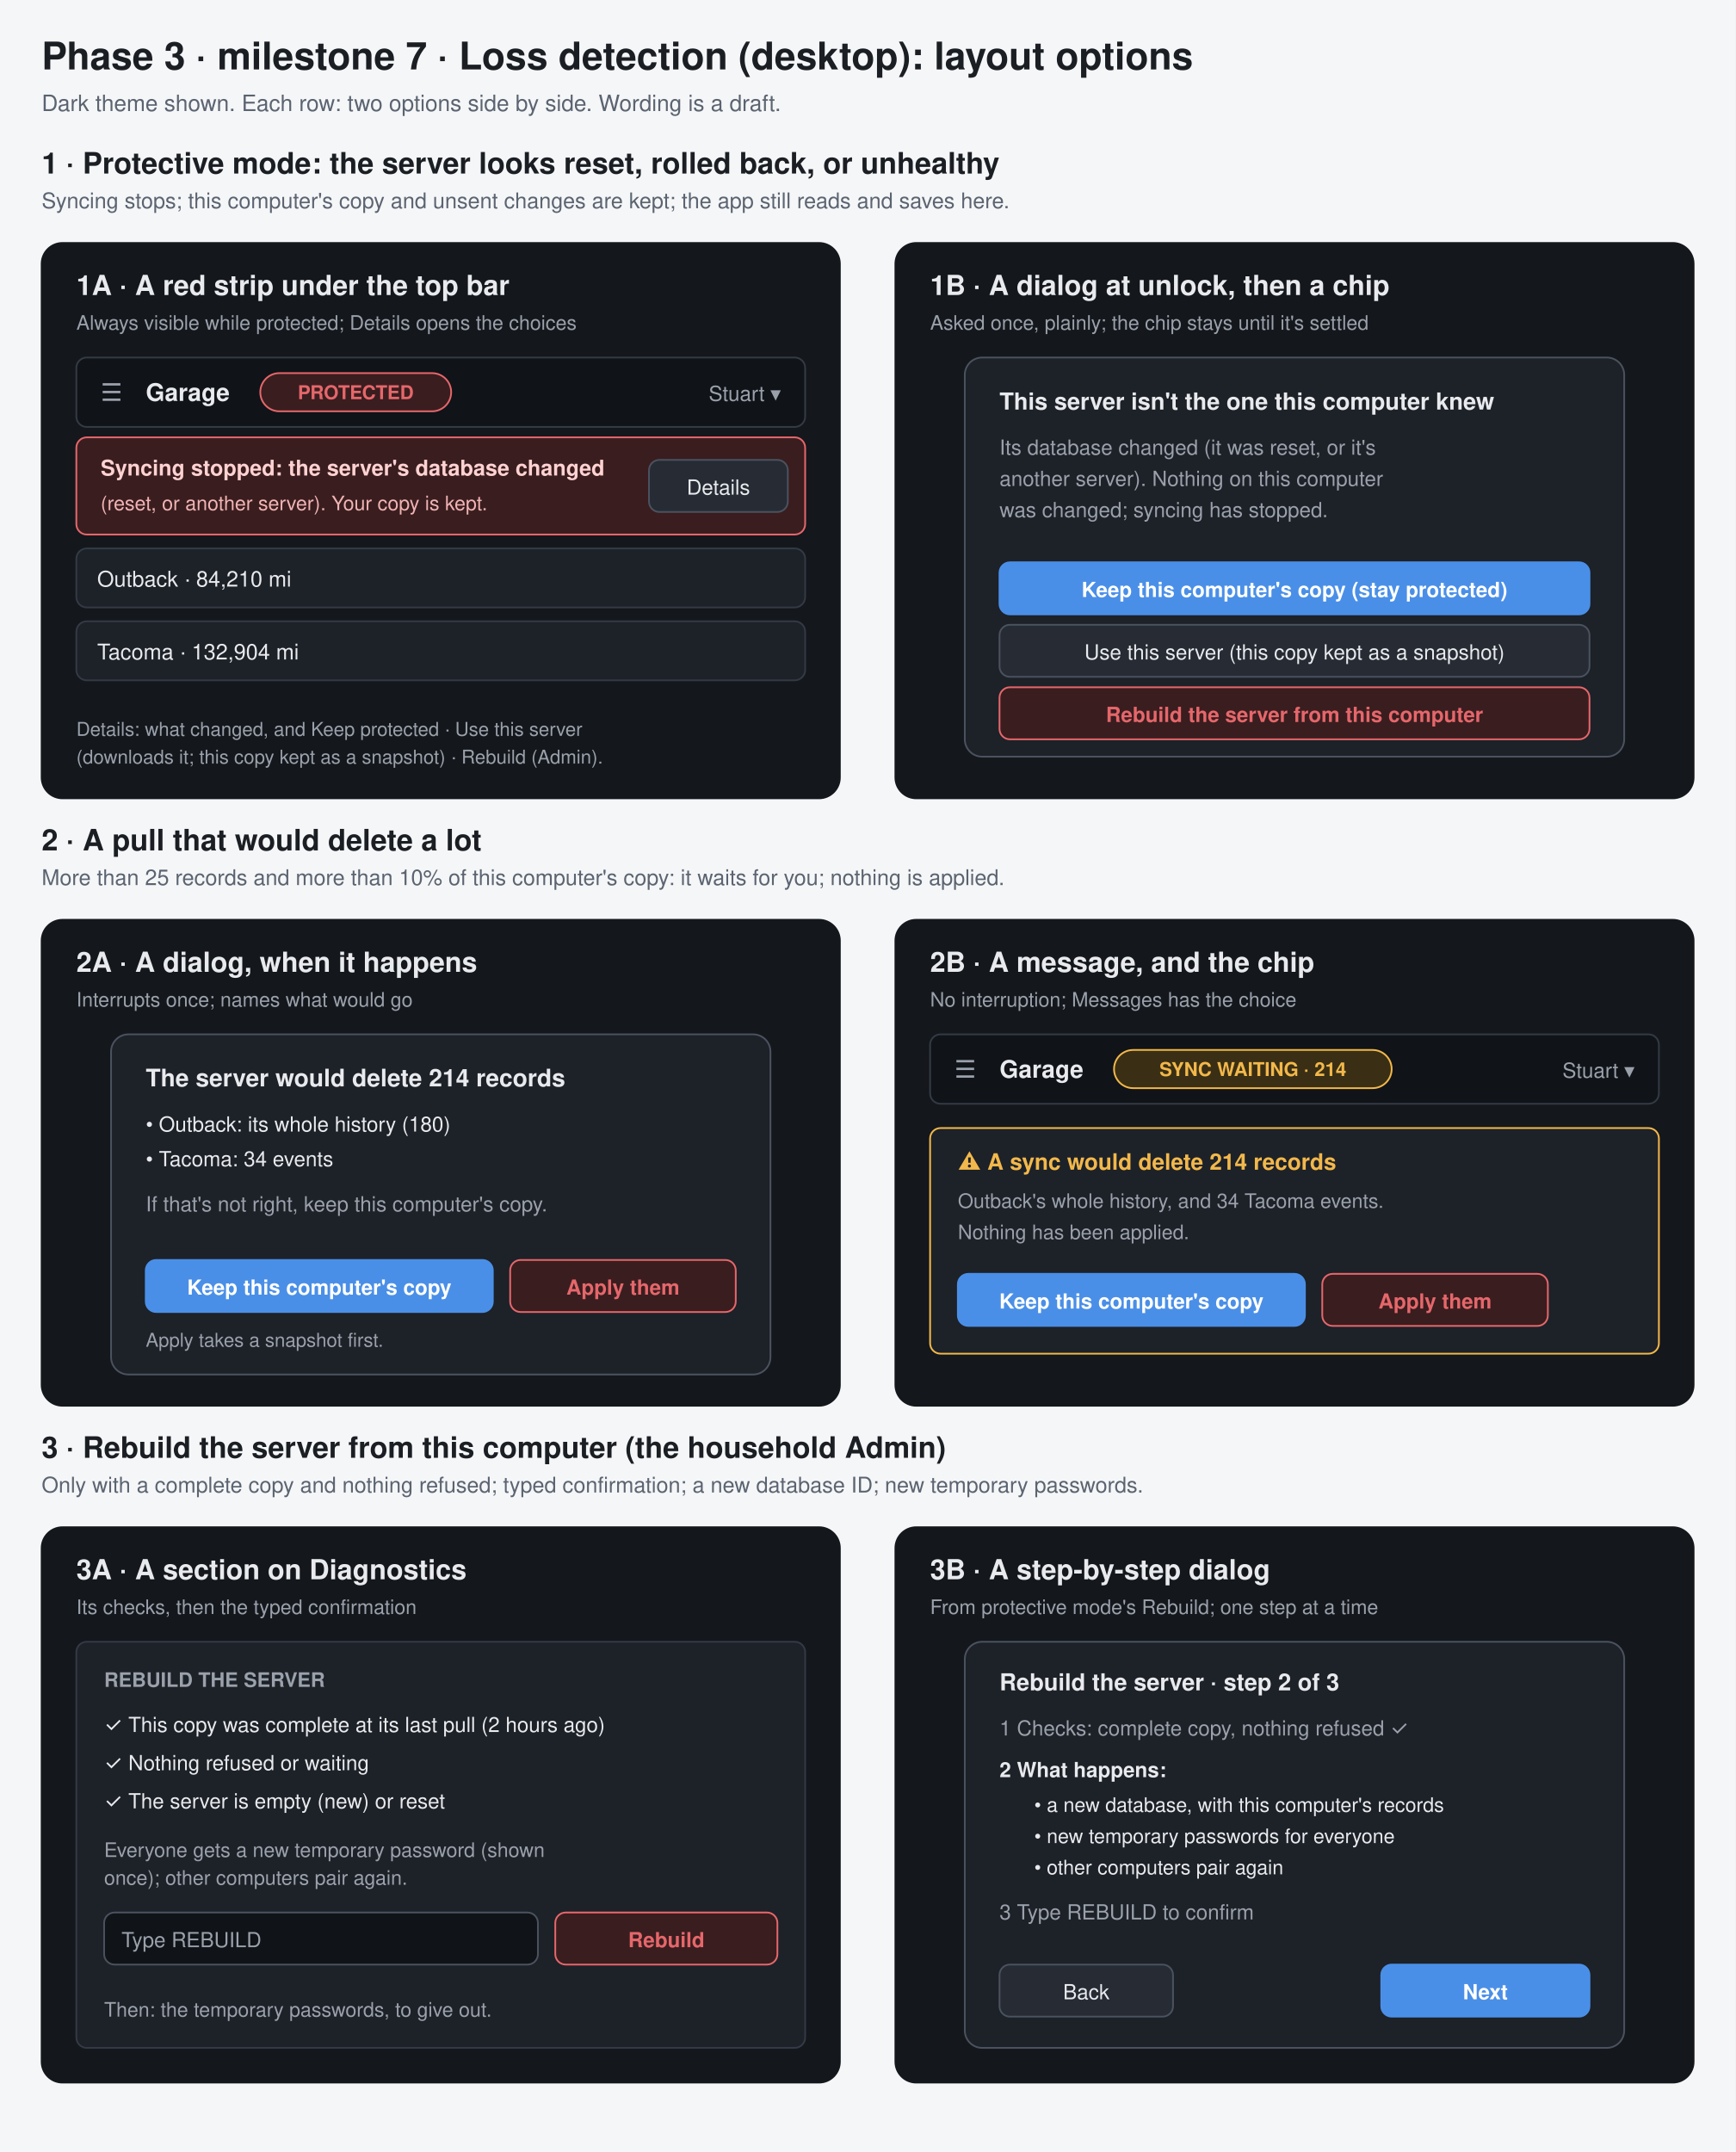
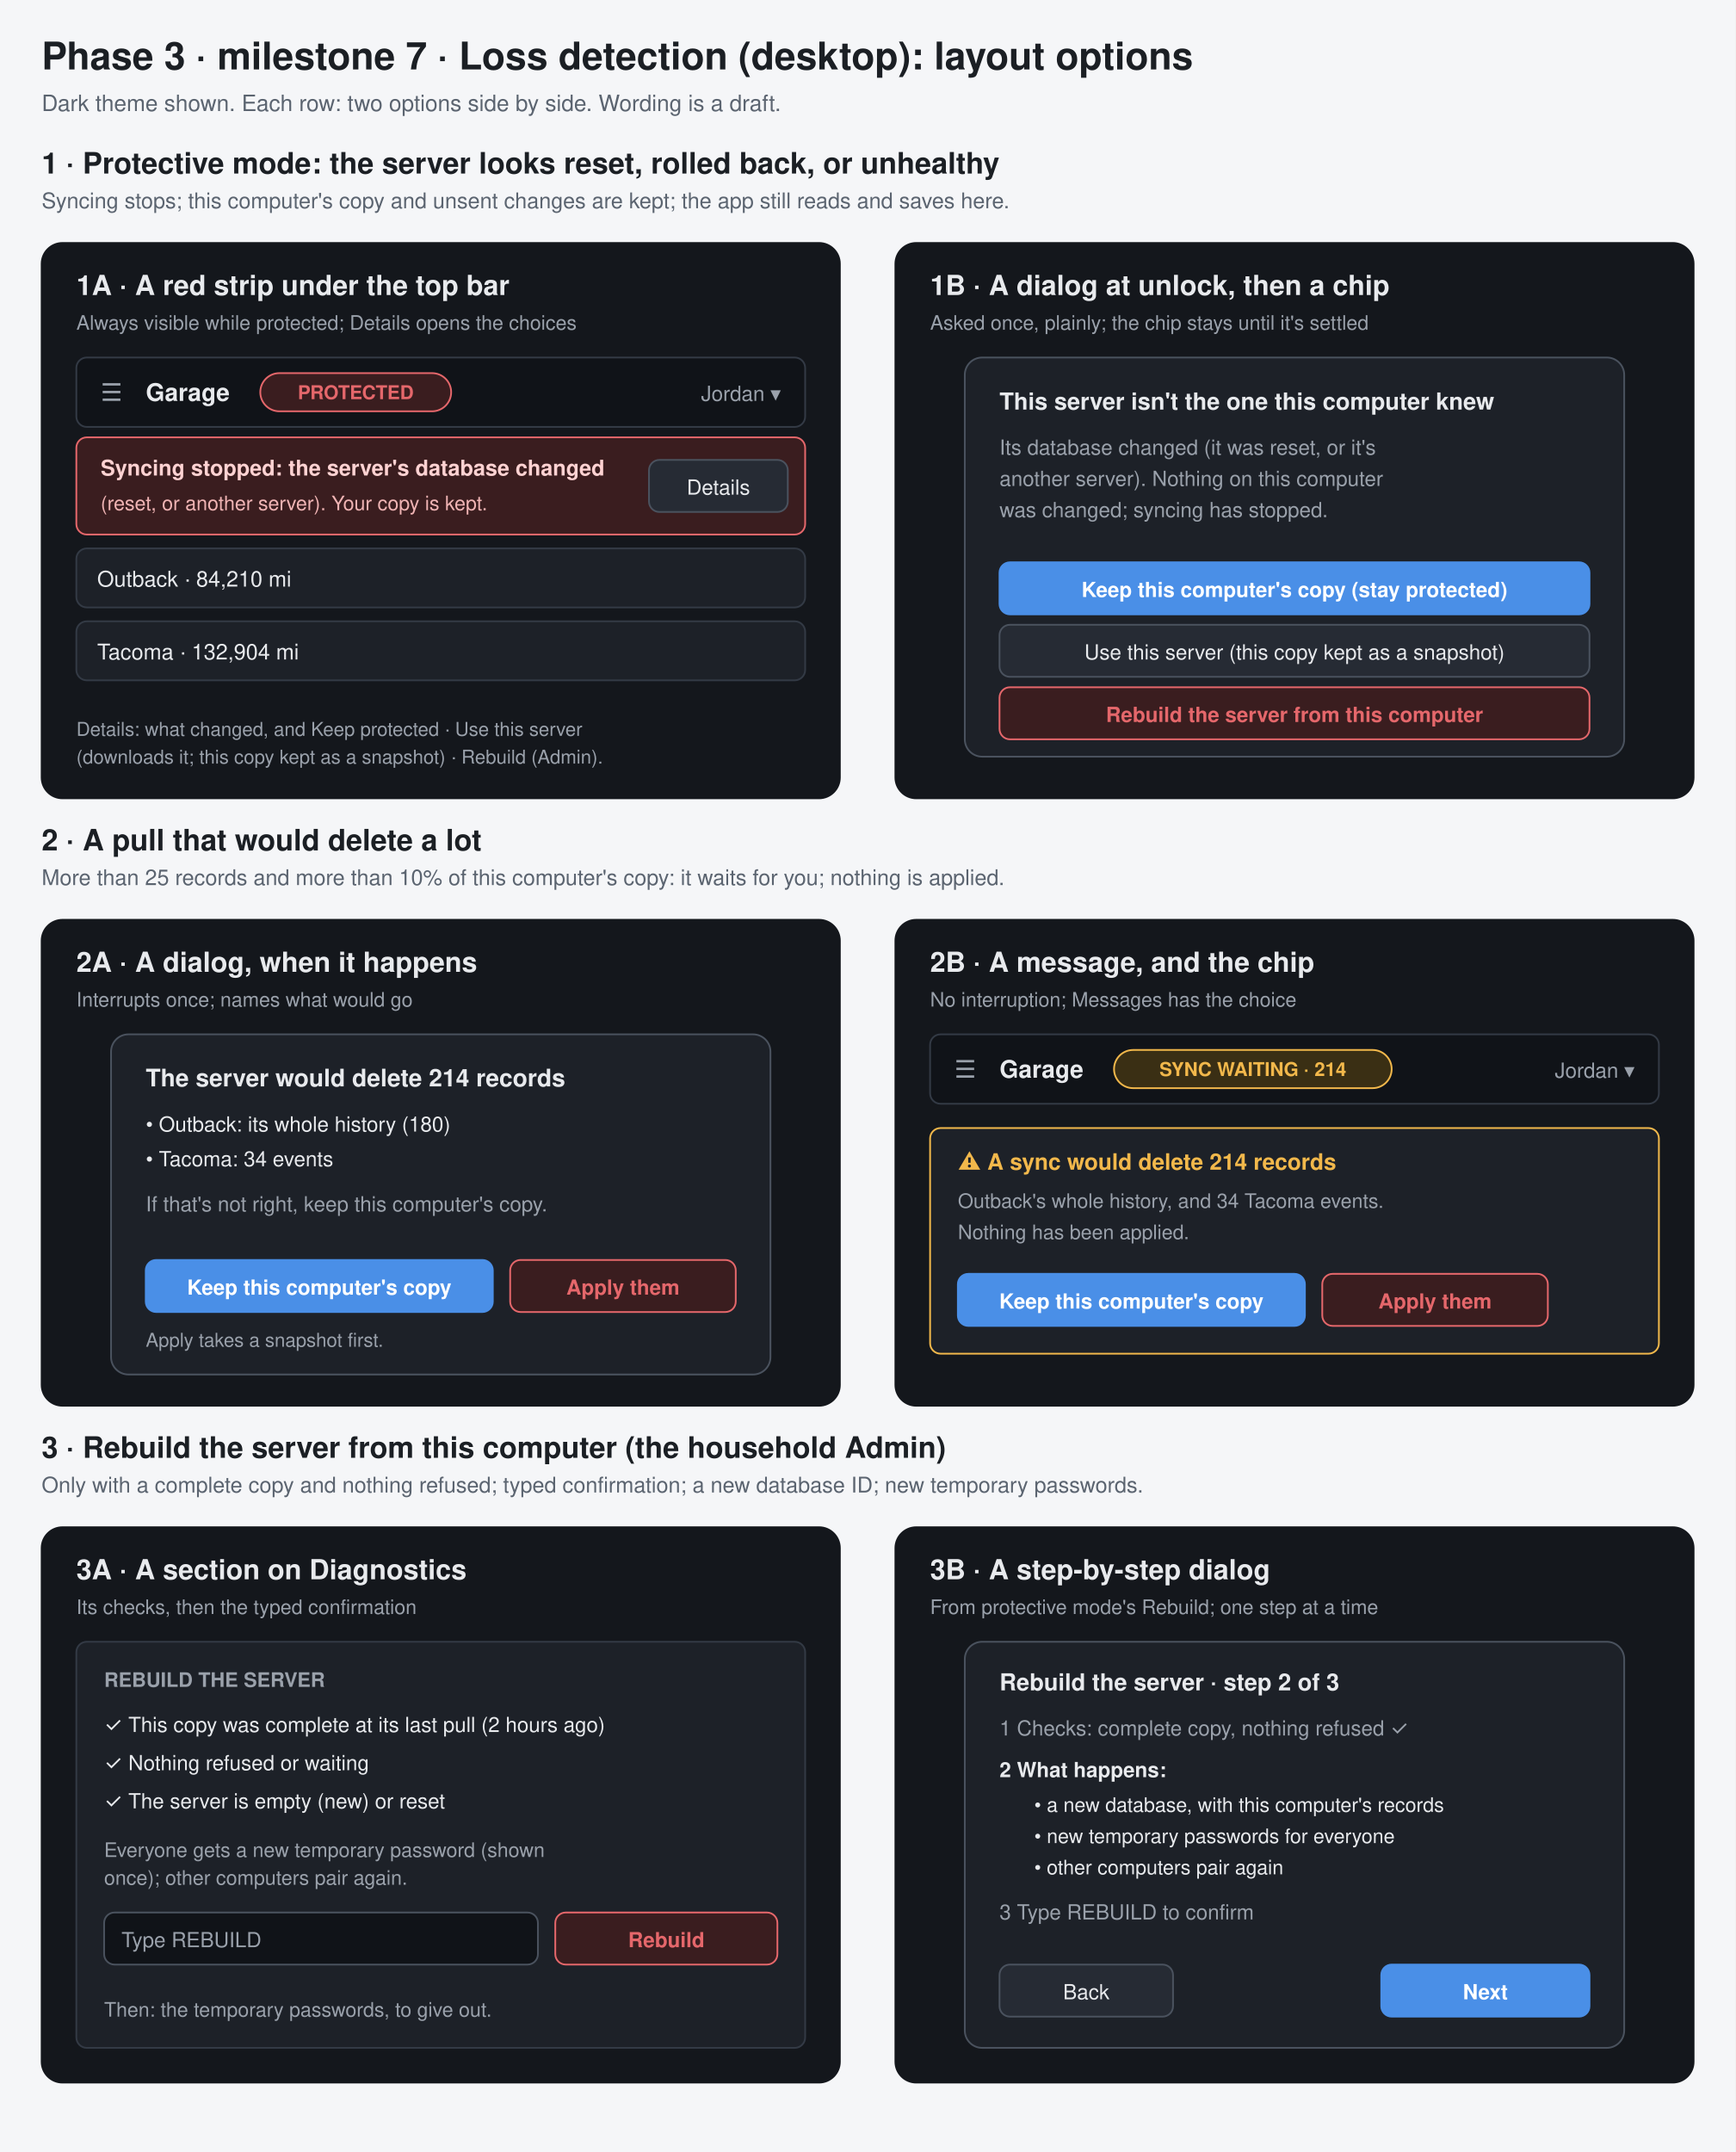
<svg xmlns="http://www.w3.org/2000/svg" width="1000" height="1240" font-family="-apple-system, Helvetica, Arial, sans-serif">
  <rect width="100%" height="100%" fill="#f5f6f8" />
  <text x="24" y="40" font-size="22" fill="#1b1f24" font-weight="700" text-anchor="start">Phase 3 · milestone 7 · Loss detection (desktop): layout options</text>
  <text x="24" y="64" font-size="13" fill="#5b6470" font-weight="400" text-anchor="start">Dark theme shown. Each row: two options side by side. Wording is a draft.</text>
  <text x="24" y="100" font-size="17" fill="#1b1f24" font-weight="700" text-anchor="start">1 · Protective mode: the server looks reset, rolled back, or unhealthy</text>
  <text x="24" y="120" font-size="12.5" fill="#5b6470" font-weight="400" text-anchor="start">Syncing stops; this computer's copy and unsent changes are kept; the app still reads and saves here.</text>
  <rect x="24" y="140" width="460" height="320" rx="12" fill="#14171c" stroke="#14171c" />
  <text x="44" y="170" font-size="16" fill="#e8eaed" font-weight="700" text-anchor="start">1A · A red strip under the top bar</text>
  <text x="44" y="190" font-size="11.5" fill="#9aa1ab" font-weight="400" text-anchor="start">Always visible while protected; Details opens the choices</text>
  <rect x="44" y="206" width="420" height="40" rx="6" fill="#101318" stroke="#333a45" />
  <text x="58" y="231" font-size="14" fill="#9aa1ab" font-weight="400" text-anchor="start">☰</text>
  <text x="84" y="231" font-size="14" fill="#e8eaed" font-weight="700" text-anchor="start">Garage</text>
-   <text x="450" y="231" font-size="12" fill="#9aa1ab" font-weight="400" text-anchor="end">Stuart ▾</text>
+   <text x="450" y="231" font-size="12" fill="#9aa1ab" font-weight="400" text-anchor="end">Jordan ▾</text>
  <rect x="150" y="215" width="110" height="22" rx="11" fill="#3a1d1f" stroke="#e5676b" />
  <text x="205.0" y="230" font-size="11" fill="#e5676b" font-weight="600" text-anchor="middle">PROTECTED</text>
  <rect x="44" y="252" width="420" height="56" rx="6" fill="#3a1d1f" stroke="#e5676b" />
  <text x="58" y="274" font-size="12.5" fill="#ffd2d2" font-weight="700" text-anchor="start">Syncing stopped: the server's database changed</text>
  <text x="58" y="294" font-size="11.5" fill="#f0b4b4" font-weight="400" text-anchor="start">(reset, or another server). Your copy is kept.</text>
  <rect x="374" y="265" width="80" height="30" rx="6" fill="#262b34" stroke="#4a525e" />
  <text x="414.0" y="285" font-size="12" fill="#e8eaed" font-weight="500" text-anchor="middle">Details</text>
  <rect x="44" y="316" width="420" height="34" rx="6" fill="#1d2128" stroke="#333a45" />
  <text x="56" y="338" font-size="12.5" fill="#e8eaed" font-weight="400" text-anchor="start">Outback · 84,210 mi</text>
  <rect x="44" y="358" width="420" height="34" rx="6" fill="#1d2128" stroke="#333a45" />
  <text x="56" y="380" font-size="12.5" fill="#e8eaed" font-weight="400" text-anchor="start">Tacoma · 132,904 mi</text>
  <text x="44" y="424" font-size="11" fill="#9aa1ab" font-weight="400" text-anchor="start">Details: what changed, and Keep protected · Use this server</text>
  <text x="44" y="440" font-size="11" fill="#9aa1ab" font-weight="400" text-anchor="start">(downloads it; this copy kept as a snapshot) · Rebuild (Admin).</text>
  <rect x="516" y="140" width="460" height="320" rx="12" fill="#14171c" stroke="#14171c" />
  <text x="536" y="170" font-size="16" fill="#e8eaed" font-weight="700" text-anchor="start">1B · A dialog at unlock, then a chip</text>
  <text x="536" y="190" font-size="11.5" fill="#9aa1ab" font-weight="400" text-anchor="start">Asked once, plainly; the chip stays until it's settled</text>
  <rect x="556" y="206" width="380" height="230" rx="10" fill="#1d2128" stroke="#4a525e" />
  <text x="576" y="236" font-size="13.5" fill="#e8eaed" font-weight="700" text-anchor="start">This server isn't the one this computer knew</text>
  <text x="576" y="262" font-size="12" fill="#9aa1ab" font-weight="400" text-anchor="start">Its database changed (it was reset, or it's</text>
  <text x="576" y="280" font-size="12" fill="#9aa1ab" font-weight="400" text-anchor="start">another server). Nothing on this computer</text>
  <text x="576" y="298" font-size="12" fill="#9aa1ab" font-weight="400" text-anchor="start">was changed; syncing has stopped.</text>
  <rect x="576" y="324" width="340" height="30" rx="6" fill="#4a8fe7" stroke="#4a8fe7" />
  <text x="746.0" y="344" font-size="12" fill="#ffffff" font-weight="600" text-anchor="middle">Keep this computer's copy (stay protected)</text>
  <rect x="576" y="360" width="340" height="30" rx="6" fill="#262b34" stroke="#4a525e" />
  <text x="746.0" y="380" font-size="12" fill="#e8eaed" font-weight="500" text-anchor="middle">Use this server (this copy kept as a snapshot)</text>
  <rect x="576" y="396" width="340" height="30" rx="6" fill="#3a1d1f" stroke="#e5676b" />
  <text x="746.0" y="416" font-size="12" fill="#e5676b" font-weight="600" text-anchor="middle">Rebuild the server from this computer</text>
  <text x="24" y="490" font-size="17" fill="#1b1f24" font-weight="700" text-anchor="start">2 · A pull that would delete a lot</text>
  <text x="24" y="510" font-size="12.5" fill="#5b6470" font-weight="400" text-anchor="start">More than 25 records and more than 10% of this computer's copy: it waits for you; nothing is applied.</text>
  <rect x="24" y="530" width="460" height="280" rx="12" fill="#14171c" stroke="#14171c" />
  <text x="44" y="560" font-size="16" fill="#e8eaed" font-weight="700" text-anchor="start">2A · A dialog, when it happens</text>
  <text x="44" y="580" font-size="11.5" fill="#9aa1ab" font-weight="400" text-anchor="start">Interrupts once; names what would go</text>
  <rect x="64" y="596" width="380" height="196" rx="10" fill="#1d2128" stroke="#4a525e" />
  <text x="84" y="626" font-size="14" fill="#e8eaed" font-weight="700" text-anchor="start">The server would delete 214 records</text>
  <text x="84" y="652" font-size="12" fill="#e8eaed" font-weight="400" text-anchor="start">• Outback: its whole history (180)</text>
  <text x="84" y="672" font-size="12" fill="#e8eaed" font-weight="400" text-anchor="start">• Tacoma: 34 events</text>
  <text x="84" y="698" font-size="12" fill="#9aa1ab" font-weight="400" text-anchor="start">If that's not right, keep this computer's copy.</text>
  <rect x="84" y="726" width="200" height="30" rx="6" fill="#4a8fe7" stroke="#4a8fe7" />
  <text x="184.0" y="746" font-size="12" fill="#ffffff" font-weight="600" text-anchor="middle">Keep this computer's copy</text>
  <rect x="294" y="726" width="130" height="30" rx="6" fill="#3a1d1f" stroke="#e5676b" />
  <text x="359.0" y="746" font-size="12" fill="#e5676b" font-weight="600" text-anchor="middle">Apply them</text>
  <text x="84" y="776" font-size="11" fill="#9aa1ab" font-weight="400" text-anchor="start">Apply takes a snapshot first.</text>
  <rect x="516" y="530" width="460" height="280" rx="12" fill="#14171c" stroke="#14171c" />
  <text x="536" y="560" font-size="16" fill="#e8eaed" font-weight="700" text-anchor="start">2B · A message, and the chip</text>
  <text x="536" y="580" font-size="11.5" fill="#9aa1ab" font-weight="400" text-anchor="start">No interruption; Messages has the choice</text>
  <rect x="536" y="596" width="420" height="40" rx="6" fill="#101318" stroke="#333a45" />
  <text x="550" y="621" font-size="14" fill="#9aa1ab" font-weight="400" text-anchor="start">☰</text>
  <text x="576" y="621" font-size="14" fill="#e8eaed" font-weight="700" text-anchor="start">Garage</text>
-   <text x="942" y="621" font-size="12" fill="#9aa1ab" font-weight="400" text-anchor="end">Stuart ▾</text>
+   <text x="942" y="621" font-size="12" fill="#9aa1ab" font-weight="400" text-anchor="end">Jordan ▾</text>
  <rect x="642" y="605" width="160" height="22" rx="11" fill="#3a2f14" stroke="#f2b84b" />
  <text x="722.0" y="620" font-size="11" fill="#f2b84b" font-weight="600" text-anchor="middle">SYNC WAITING · 214</text>
  <rect x="536" y="650" width="420" height="130" rx="6" fill="#1d2128" stroke="#f2b84b" />
  <text x="552" y="674" font-size="13" fill="#f2b84b" font-weight="700" text-anchor="start">⚠ A sync would delete 214 records</text>
  <text x="552" y="696" font-size="11.5" fill="#9aa1ab" font-weight="400" text-anchor="start">Outback's whole history, and 34 Tacoma events.</text>
  <text x="552" y="714" font-size="11.5" fill="#9aa1ab" font-weight="400" text-anchor="start">Nothing has been applied.</text>
  <rect x="552" y="734" width="200" height="30" rx="6" fill="#4a8fe7" stroke="#4a8fe7" />
  <text x="652.0" y="754" font-size="12" fill="#ffffff" font-weight="600" text-anchor="middle">Keep this computer's copy</text>
  <rect x="762" y="734" width="130" height="30" rx="6" fill="#3a1d1f" stroke="#e5676b" />
  <text x="827.0" y="754" font-size="12" fill="#e5676b" font-weight="600" text-anchor="middle">Apply them</text>
  <text x="24" y="840" font-size="17" fill="#1b1f24" font-weight="700" text-anchor="start">3 · Rebuild the server from this computer (the household Admin)</text>
  <text x="24" y="860" font-size="12.5" fill="#5b6470" font-weight="400" text-anchor="start">Only with a complete copy and nothing refused; typed confirmation; a new database ID; new temporary passwords.</text>
  <rect x="24" y="880" width="460" height="320" rx="12" fill="#14171c" stroke="#14171c" />
  <text x="44" y="910" font-size="16" fill="#e8eaed" font-weight="700" text-anchor="start">3A · A section on Diagnostics</text>
  <text x="44" y="930" font-size="11.5" fill="#9aa1ab" font-weight="400" text-anchor="start">Its checks, then the typed confirmation</text>
  <rect x="44" y="946" width="420" height="234" rx="6" fill="#1d2128" stroke="#333a45" />
  <text x="60" y="972" font-size="11.5" fill="#9aa1ab" font-weight="700" text-anchor="start">REBUILD THE SERVER</text>
  <text x="60" y="998" font-size="12" fill="#e8eaed" font-weight="400" text-anchor="start">✓ This copy was complete at its last pull (2 hours ago)</text>
  <text x="60" y="1020" font-size="12" fill="#e8eaed" font-weight="400" text-anchor="start">✓ Nothing refused or waiting</text>
  <text x="60" y="1042" font-size="12" fill="#e8eaed" font-weight="400" text-anchor="start">✓ The server is empty (new) or reset</text>
  <text x="60" y="1070" font-size="11.5" fill="#9aa1ab" font-weight="400" text-anchor="start">Everyone gets a new temporary password (shown</text>
  <text x="60" y="1086" font-size="11.5" fill="#9aa1ab" font-weight="400" text-anchor="start">once); other computers pair again.</text>
  <rect x="60" y="1102" width="250" height="30" rx="6" fill="#101318" stroke="#4a525e" />
  <text x="70" y="1122" font-size="12" fill="#9aa1ab" font-weight="400" text-anchor="start">Type REBUILD</text>
  <rect x="320" y="1102" width="128" height="30" rx="6" fill="#3a1d1f" stroke="#e5676b" />
  <text x="384.0" y="1122" font-size="12" fill="#e5676b" font-weight="600" text-anchor="middle">Rebuild</text>
  <text x="60" y="1162" font-size="11.5" fill="#9aa1ab" font-weight="400" text-anchor="start">Then: the temporary passwords, to give out.</text>
  <rect x="516" y="880" width="460" height="320" rx="12" fill="#14171c" stroke="#14171c" />
  <text x="536" y="910" font-size="16" fill="#e8eaed" font-weight="700" text-anchor="start">3B · A step-by-step dialog</text>
  <text x="536" y="930" font-size="11.5" fill="#9aa1ab" font-weight="400" text-anchor="start">From protective mode's Rebuild; one step at a time</text>
  <rect x="556" y="946" width="380" height="234" rx="10" fill="#1d2128" stroke="#4a525e" />
  <text x="576" y="974" font-size="13.5" fill="#e8eaed" font-weight="700" text-anchor="start">Rebuild the server · step 2 of 3</text>
  <text x="576" y="1000" font-size="12" fill="#9aa1ab" font-weight="400" text-anchor="start">1  Checks: complete copy, nothing refused  ✓</text>
  <text x="576" y="1024" font-size="12" fill="#e8eaed" font-weight="600" text-anchor="start">2  What happens:</text>
  <text x="596" y="1044" font-size="11.5" fill="#e8eaed" font-weight="400" text-anchor="start">• a new database, with this computer's records</text>
  <text x="596" y="1062" font-size="11.5" fill="#e8eaed" font-weight="400" text-anchor="start">• new temporary passwords for everyone</text>
  <text x="596" y="1080" font-size="11.5" fill="#e8eaed" font-weight="400" text-anchor="start">• other computers pair again</text>
  <text x="576" y="1106" font-size="12" fill="#9aa1ab" font-weight="400" text-anchor="start">3  Type REBUILD to confirm</text>
  <rect x="576" y="1132" width="100" height="30" rx="6" fill="#262b34" stroke="#4a525e" />
  <text x="626.0" y="1152" font-size="12" fill="#e8eaed" font-weight="500" text-anchor="middle">Back</text>
  <rect x="796" y="1132" width="120" height="30" rx="6" fill="#4a8fe7" stroke="#4a8fe7" />
  <text x="856.0" y="1152" font-size="12" fill="#ffffff" font-weight="600" text-anchor="middle">Next</text>
</svg>
